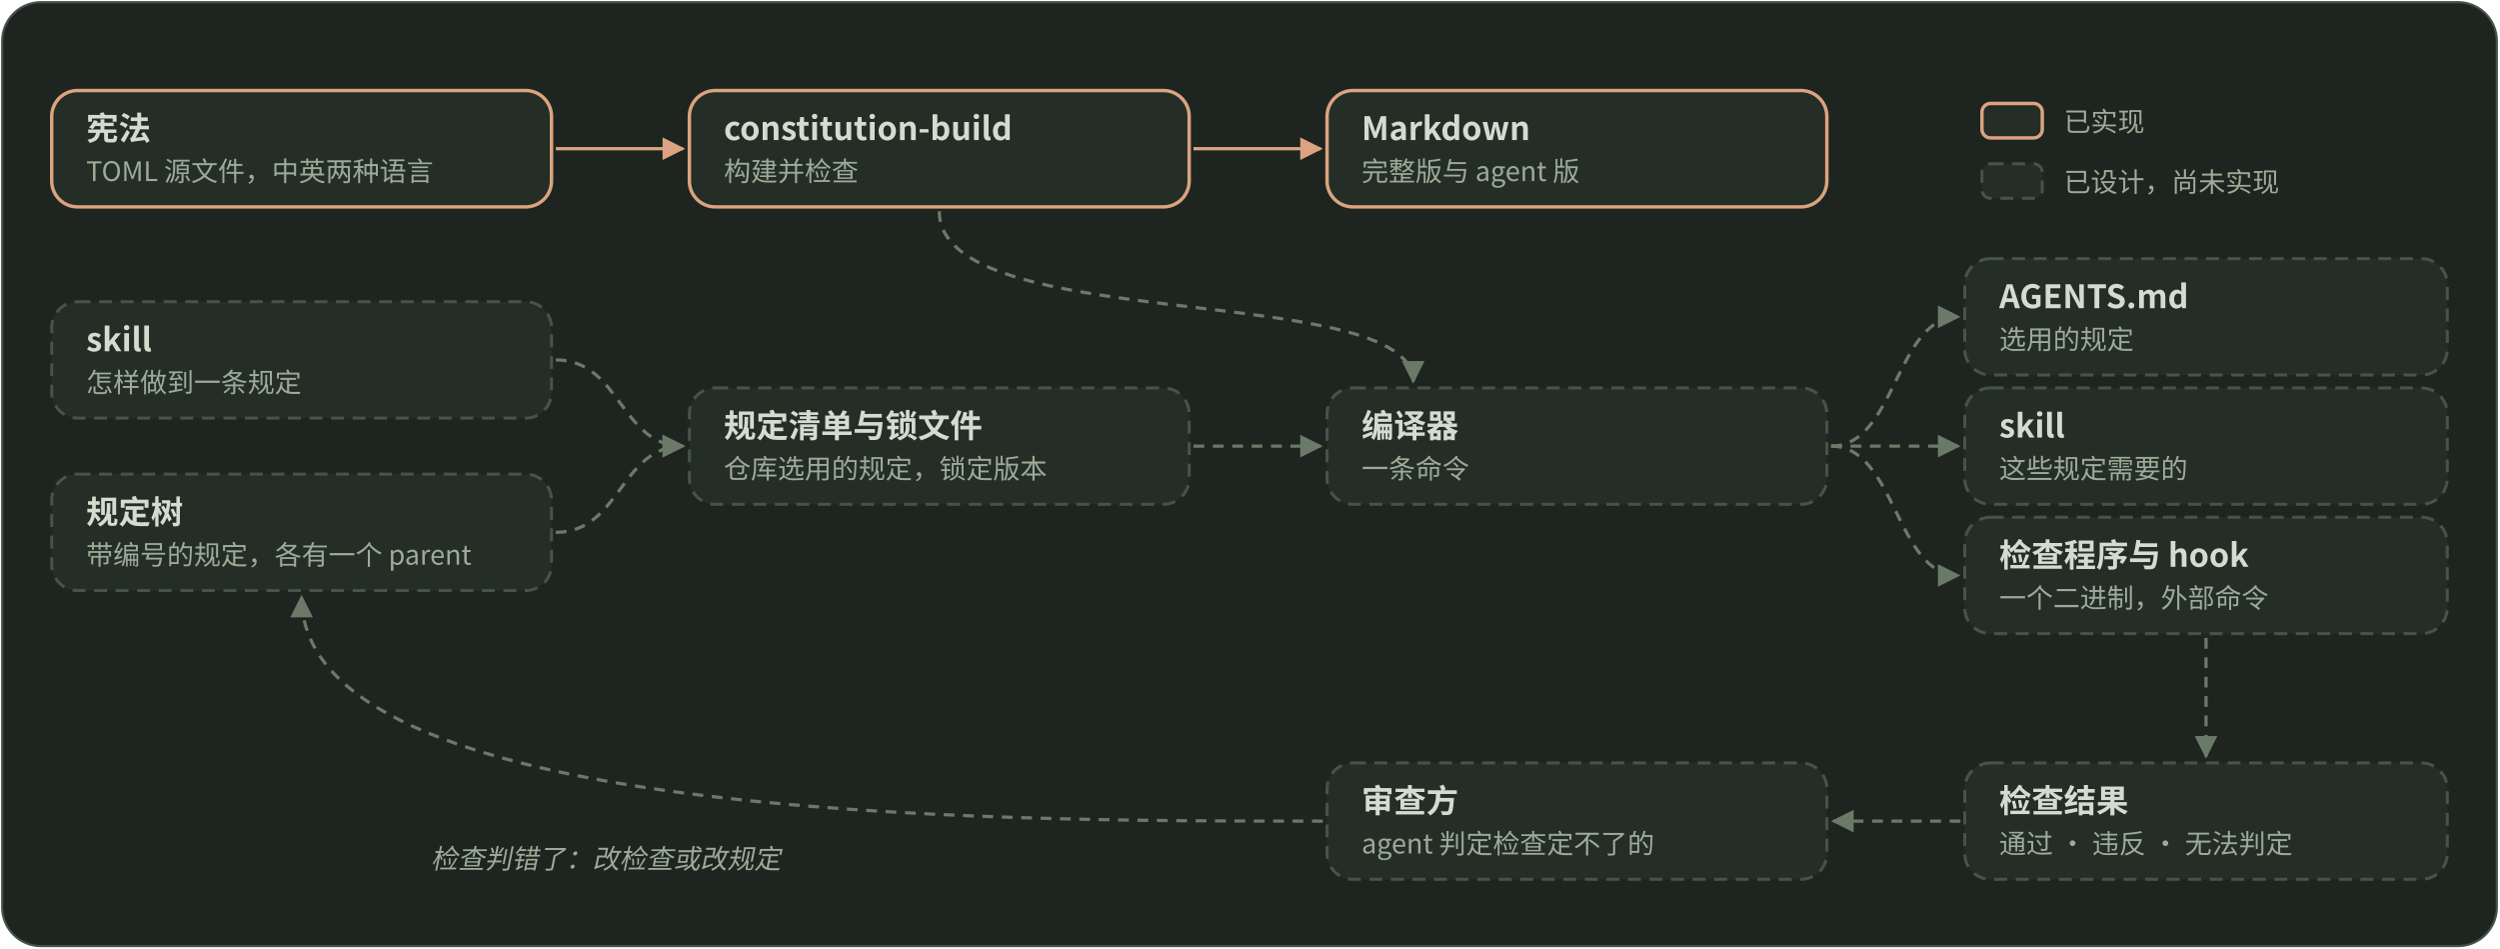
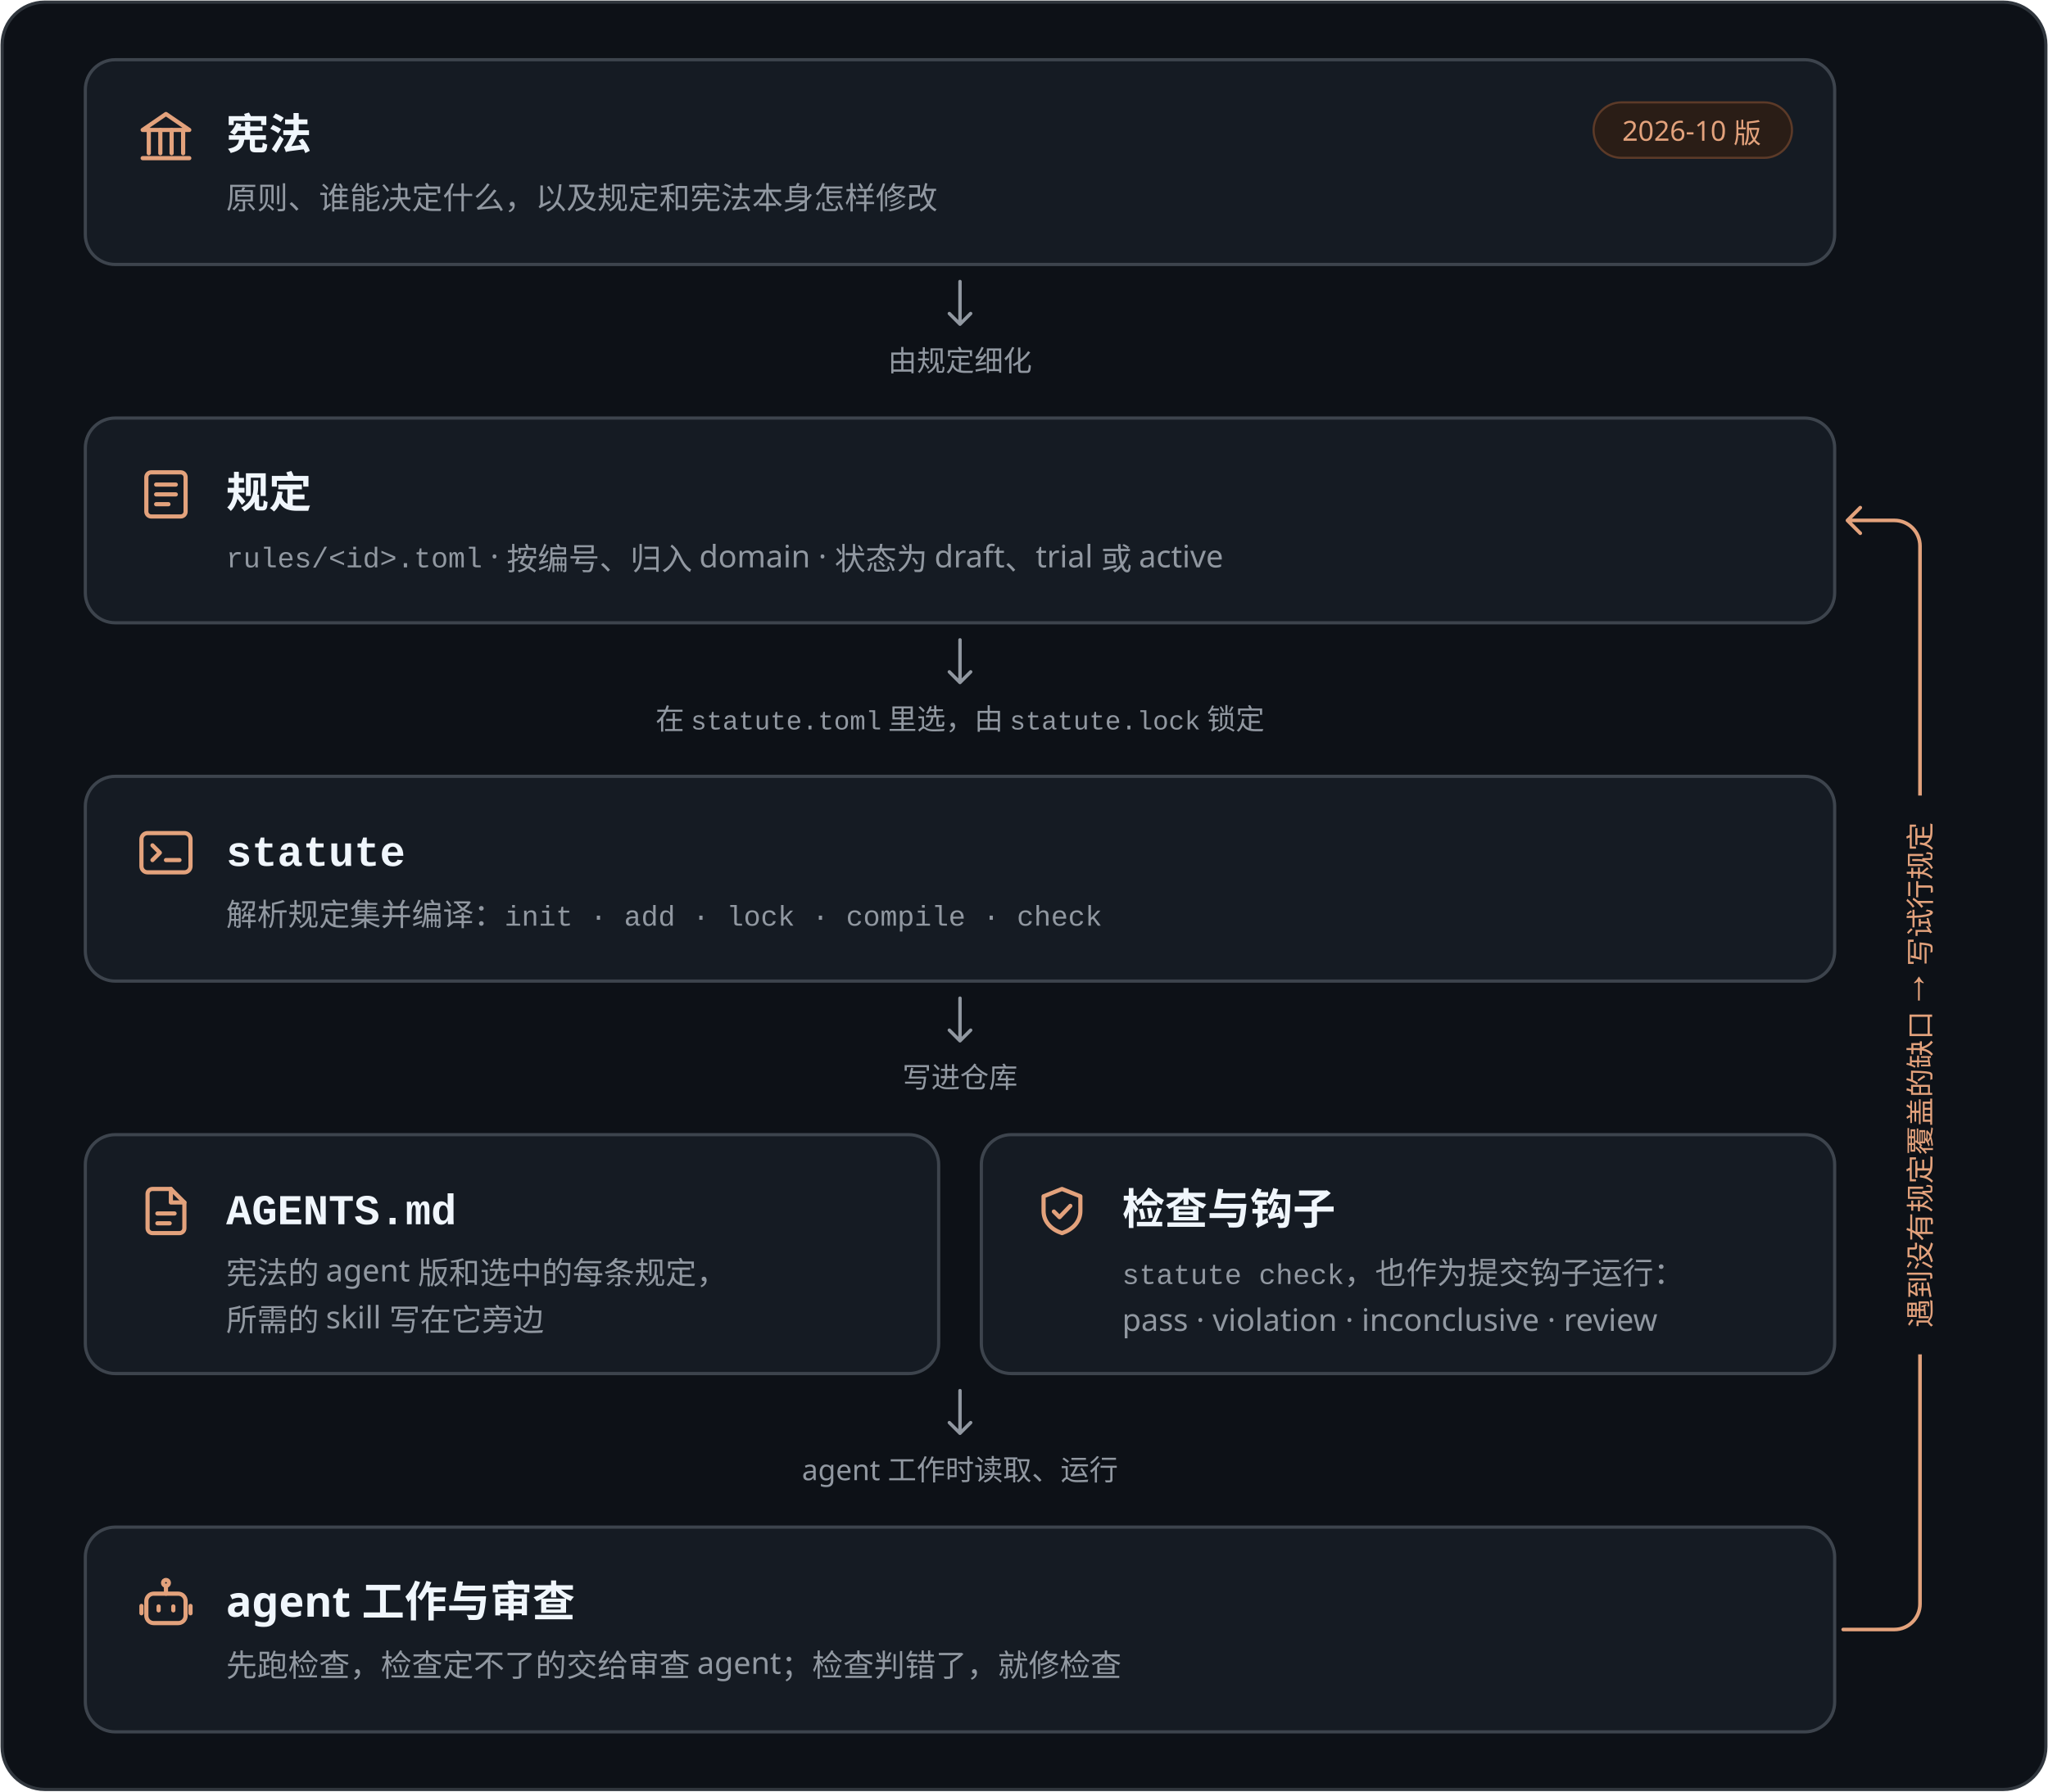
- <svg xmlns="http://www.w3.org/2000/svg" viewBox="0 0 1160 440" width="1160" height="440" role="img" aria-label="Agent 宪法的各部分怎样连起来：宪法目前已能构建成 Markdown；规定树、skill、每个仓库的规定清单、编译器、检查与审查回路已设计，尚未实现。">
-   <defs>
-     <marker id="a" viewBox="0 0 10 10" refX="9" refY="5" markerWidth="7" markerHeight="7" orient="auto-start-reverse">
-       <path d="M0 0 L10 5 L0 10 z" fill="#6b7a68" />
-     </marker>
-     <marker id="b" viewBox="0 0 10 10" refX="9" refY="5" markerWidth="7" markerHeight="7" orient="auto-start-reverse">
-       <path d="M0 0 L10 5 L0 10 z" fill="#dba37f" />
-     </marker>
-   </defs>
-   <g font-family="-apple-system, BlinkMacSystemFont, &quot;Segoe UI&quot;, &quot;PingFang SC&quot;, &quot;Hiragino Sans GB&quot;, &quot;Microsoft YaHei&quot;, &quot;Noto Sans CJK SC&quot;, Helvetica, Arial, sans-serif">
-     <rect x="1" y="1" width="1158" height="438" rx="18" fill="#1e2520" stroke="#45544a" />
-     <rect x="920" y="48" width="28" height="16" rx="4" fill="#252d27" stroke="#dba37f" stroke-width="1.6" />
-     <text x="958" y="61" font-size="12.5" fill="#9cab98">已实现</text>
-     <rect x="920" y="76" width="28" height="16" rx="4" fill="#252d27" stroke="#45544a" stroke-width="1.4" stroke-dasharray="6 4" />
-     <text x="958" y="89" font-size="12.5" fill="#9cab98">已设计，尚未实现</text>
-     <path d="M258 69.0 C288.0 69.0 288.0 69.0 317 69.0" fill="none" stroke="#dba37f" stroke-width="1.5" marker-end="url(#b)" />
-     <path d="M554 69.0 C584.0 69.0 584.0 69.0 613 69.0" fill="none" stroke="#dba37f" stroke-width="1.5" marker-end="url(#b)" />
-     <path d="M436.0 98 C436.0 156 656 130 656 177" fill="none" stroke="#6b7a68" stroke-width="1.5" stroke-dasharray="5 4" marker-end="url(#a)" />
-     <path d="M258 167.0 C288.0 167.0 288.0 207.0 317 207.0" fill="none" stroke="#6b7a68" stroke-width="1.5" stroke-dasharray="5 4" marker-end="url(#a)" />
-     <path d="M258 247.0 C288.0 247.0 288.0 207.0 317 207.0" fill="none" stroke="#6b7a68" stroke-width="1.5" stroke-dasharray="5 4" marker-end="url(#a)" />
-     <path d="M554 207.0 C584.0 207.0 584.0 207.0 613 207.0" fill="none" stroke="#6b7a68" stroke-width="1.5" stroke-dasharray="5 4" marker-end="url(#a)" />
-     <path d="M850 207.0 C880.0 207.0 880.0 147.0 909 147.0" fill="none" stroke="#6b7a68" stroke-width="1.5" stroke-dasharray="5 4" marker-end="url(#a)" />
-     <path d="M850 207.0 C880.0 207.0 880.0 207.0 909 207.0" fill="none" stroke="#6b7a68" stroke-width="1.5" stroke-dasharray="5 4" marker-end="url(#a)" />
-     <path d="M850 207.0 C880.0 207.0 880.0 267.0 909 267.0" fill="none" stroke="#6b7a68" stroke-width="1.5" stroke-dasharray="5 4" marker-end="url(#a)" />
-     <path d="M1024.0 296 L1024.0 351" fill="none" stroke="#6b7a68" stroke-width="1.5" stroke-dasharray="5 4" marker-end="url(#a)" />
-     <path d="M910 381.0 L851 381.0" fill="none" stroke="#6b7a68" stroke-width="1.5" stroke-dasharray="5 4" marker-end="url(#a)" />
-     <path d="M614 381.0 C456 381.0 140.0 381.0 140.0 277" fill="none" stroke="#6b7a68" stroke-width="1.5" stroke-dasharray="5 4" marker-end="url(#a)" />
-     <text x="200.0" y="403.0" font-size="12.5" font-style="italic" fill="#9cab98">检查判错了：改检查或改规定</text>
-     <rect x="24" y="42" width="232" height="54" rx="12" fill="#252d27" stroke="#dba37f" stroke-width="1.6" />
-     <text x="40" y="65" font-size="15" font-weight="600" fill="#d3dccf">宪法</text>
-     <text x="40" y="84" font-size="12.5" fill="#9cab98">TOML 源文件，中英两种语言</text>
-     <rect x="320" y="42" width="232" height="54" rx="12" fill="#252d27" stroke="#dba37f" stroke-width="1.6" />
-     <text x="336" y="65" font-size="15" font-weight="600" fill="#d3dccf">constitution-build</text>
-     <text x="336" y="84" font-size="12.5" fill="#9cab98">构建并检查</text>
-     <rect x="616" y="42" width="232" height="54" rx="12" fill="#252d27" stroke="#dba37f" stroke-width="1.6" />
-     <text x="632" y="65" font-size="15" font-weight="600" fill="#d3dccf">Markdown</text>
-     <text x="632" y="84" font-size="12.5" fill="#9cab98">完整版与 agent 版</text>
-     <rect x="24" y="140" width="232" height="54" rx="12" fill="#252d27" stroke="#45544a" stroke-width="1.4" stroke-dasharray="6 4" />
-     <text x="40" y="163" font-size="15" font-weight="600" fill="#d3dccf">skill</text>
-     <text x="40" y="182" font-size="12.5" fill="#9cab98">怎样做到一条规定</text>
-     <rect x="24" y="220" width="232" height="54" rx="12" fill="#252d27" stroke="#45544a" stroke-width="1.4" stroke-dasharray="6 4" />
-     <text x="40" y="243" font-size="15" font-weight="600" fill="#d3dccf">规定树</text>
-     <text x="40" y="262" font-size="12.5" fill="#9cab98">带编号的规定，各有一个 parent</text>
-     <rect x="320" y="180" width="232" height="54" rx="12" fill="#252d27" stroke="#45544a" stroke-width="1.4" stroke-dasharray="6 4" />
-     <text x="336" y="203" font-size="15" font-weight="600" fill="#d3dccf">规定清单与锁文件</text>
-     <text x="336" y="222" font-size="12.5" fill="#9cab98">仓库选用的规定，锁定版本</text>
-     <rect x="616" y="180" width="232" height="54" rx="12" fill="#252d27" stroke="#45544a" stroke-width="1.4" stroke-dasharray="6 4" />
-     <text x="632" y="203" font-size="15" font-weight="600" fill="#d3dccf">编译器</text>
-     <text x="632" y="222" font-size="12.5" fill="#9cab98">一条命令</text>
-     <rect x="912" y="120" width="224" height="54" rx="12" fill="#252d27" stroke="#45544a" stroke-width="1.4" stroke-dasharray="6 4" />
-     <text x="928" y="143" font-size="15" font-weight="600" fill="#d3dccf">AGENTS.md</text>
-     <text x="928" y="162" font-size="12.5" fill="#9cab98">选用的规定</text>
-     <rect x="912" y="180" width="224" height="54" rx="12" fill="#252d27" stroke="#45544a" stroke-width="1.4" stroke-dasharray="6 4" />
-     <text x="928" y="203" font-size="15" font-weight="600" fill="#d3dccf">skill</text>
-     <text x="928" y="222" font-size="12.5" fill="#9cab98">这些规定需要的</text>
-     <rect x="912" y="240" width="224" height="54" rx="12" fill="#252d27" stroke="#45544a" stroke-width="1.4" stroke-dasharray="6 4" />
-     <text x="928" y="263" font-size="15" font-weight="600" fill="#d3dccf">检查程序与 hook</text>
-     <text x="928" y="282" font-size="12.5" fill="#9cab98">一个二进制，外部命令</text>
-     <rect x="912" y="354" width="224" height="54" rx="12" fill="#252d27" stroke="#45544a" stroke-width="1.4" stroke-dasharray="6 4" />
-     <text x="928" y="377" font-size="15" font-weight="600" fill="#d3dccf">检查结果</text>
-     <text x="928" y="396" font-size="12.5" fill="#9cab98">通过 · 违反 · 无法判定</text>
-     <rect x="616" y="354" width="232" height="54" rx="12" fill="#252d27" stroke="#45544a" stroke-width="1.4" stroke-dasharray="6 4" />
-     <text x="632" y="377" font-size="15" font-weight="600" fill="#d3dccf">审查方</text>
-     <text x="632" y="396" font-size="12.5" fill="#9cab98">agent 判定检查定不了的</text>
+ <svg xmlns="http://www.w3.org/2000/svg" viewBox="0 0 960 840" width="960" height="840" role="img" aria-labelledby="t">
+   <g font-family="-apple-system, BlinkMacSystemFont, &quot;Segoe UI&quot;, &quot;Noto Sans&quot;, Helvetica, Arial, &quot;PingFang SC&quot;, &quot;Hiragino Sans GB&quot;, &quot;Microsoft YaHei&quot;, &quot;Noto Sans CJK SC&quot;, sans-serif">
+     <rect x="1" y="1" width="958" height="838" rx="20" fill="#0d1117" stroke="#30363d" stroke-width="1.5" />
+     <rect x="40" y="28" width="820" height="96" rx="14" fill="#151b23" stroke="#3d444d" stroke-width="1.5" />
+     <g transform="translate(64 50) scale(1.15)" fill="none" stroke="#e3a27c" stroke-width="1.7" stroke-linecap="round" stroke-linejoin="round">
+       <path d="M2.5 9.5 12 3l9.5 6.5z" />
+       <path d="M5 9.5V19M9.7 9.5V19M14.3 9.5V19M19 9.5V19M2.5 21h19" />
+     </g>
+     <text x="106" y="70" font-size="20" font-weight="600" fill="#f0f6fc">宪法</text>
+     <rect x="747" y="48" width="93" height="26" rx="13" fill="#2a1d16" stroke="#5c3a28" />
+     <text x="793" y="66" font-size="13" font-weight="500" text-anchor="middle" fill="#e3a27c">2026-10 版</text>
+     <text x="106" y="98" font-size="14.5" fill="#9198a1">原则、谁能决定什么，以及规定和宪法本身怎样修改</text>
+     <path d="M450 132v20M445 147l5 5 5-5" fill="none" stroke="#9198a1" stroke-width="1.6" stroke-linecap="round" stroke-linejoin="round" />
+     <text x="450" y="174" font-size="13.5" text-anchor="middle" fill="#9198a1">由规定细化</text>
+     <rect x="40" y="196" width="820" height="96" rx="14" fill="#151b23" stroke="#3d444d" stroke-width="1.5" />
+     <g transform="translate(64 218) scale(1.15)" fill="none" stroke="#e3a27c" stroke-width="1.7" stroke-linecap="round" stroke-linejoin="round">
+       <rect x="4" y="3" width="16" height="18" rx="2" />
+       <path d="M8 8h8M8 12h8M8 16h5" />
+     </g>
+     <text x="106" y="238" font-size="20" font-weight="600" fill="#f0f6fc">规定</text>
+     <text x="106" y="266" font-size="14.5" fill="#9198a1">
+       <tspan font-family="ui-monospace, SFMono-Regular, &quot;SF Mono&quot;, Menlo, Consolas, &quot;Liberation Mono&quot;, monospace" font-size="0.92em">rules/&lt;id&gt;.toml</tspan> · 按编号、归入 domain · 状态为 draft、trial 或 active</text>
+     <path d="M450 300v20M445 315l5 5 5-5" fill="none" stroke="#9198a1" stroke-width="1.6" stroke-linecap="round" stroke-linejoin="round" />
+     <text x="450" y="342" font-size="13.5" text-anchor="middle" fill="#9198a1">在 <tspan font-family="ui-monospace, SFMono-Regular, &quot;SF Mono&quot;, Menlo, Consolas, &quot;Liberation Mono&quot;, monospace" font-size="0.92em">statute.toml</tspan> 里选，由 <tspan font-family="ui-monospace, SFMono-Regular, &quot;SF Mono&quot;, Menlo, Consolas, &quot;Liberation Mono&quot;, monospace" font-size="0.92em">statute.lock</tspan> 锁定</text>
+     <rect x="40" y="364" width="820" height="96" rx="14" fill="#151b23" stroke="#3d444d" stroke-width="1.5" />
+     <g transform="translate(64 386) scale(1.15)" fill="none" stroke="#e3a27c" stroke-width="1.7" stroke-linecap="round" stroke-linejoin="round">
+       <rect x="2" y="4" width="20" height="16" rx="2.5" />
+       <path d="m6.5 9 3 3-3 3M12 15h5.5" />
+     </g>
+     <text x="106" y="406" font-size="20" font-weight="600" fill="#f0f6fc">
+       <tspan font-family="ui-monospace, SFMono-Regular, &quot;SF Mono&quot;, Menlo, Consolas, &quot;Liberation Mono&quot;, monospace">statute</tspan>
+     </text>
+     <text x="106" y="434" font-size="14.5" fill="#9198a1">解析规定集并编译：<tspan font-family="ui-monospace, SFMono-Regular, &quot;SF Mono&quot;, Menlo, Consolas, &quot;Liberation Mono&quot;, monospace" font-size="0.92em">init · add · lock · compile · check</tspan>
+     </text>
+     <path d="M450 468v20M445 483l5 5 5-5" fill="none" stroke="#9198a1" stroke-width="1.6" stroke-linecap="round" stroke-linejoin="round" />
+     <text x="450" y="510" font-size="13.5" text-anchor="middle" fill="#9198a1">写进仓库</text>
+     <rect x="40" y="532" width="400" height="112" rx="14" fill="#151b23" stroke="#3d444d" stroke-width="1.5" />
+     <g transform="translate(64 554) scale(1.15)" fill="none" stroke="#e3a27c" stroke-width="1.7" stroke-linecap="round" stroke-linejoin="round">
+       <path d="M14 3H6.5A2 2 0 0 0 4.5 5v14a2 2 0 0 0 2 2h11a2 2 0 0 0 2-2V8.5z" />
+       <path d="M14 3v5.5h5.5M8.5 13h7M8.5 17h5" />
+     </g>
+     <text x="106" y="574" font-size="20" font-weight="600" fill="#f0f6fc">
+       <tspan font-family="ui-monospace, SFMono-Regular, &quot;SF Mono&quot;, Menlo, Consolas, &quot;Liberation Mono&quot;, monospace">AGENTS.md</tspan>
+     </text>
+     <text x="106" y="602" font-size="14.5" fill="#9198a1">宪法的 agent 版和选中的每条规定，</text>
+     <text x="106" y="624" font-size="14.5" fill="#9198a1">所需的 skill 写在它旁边</text>
+     <rect x="460" y="532" width="400" height="112" rx="14" fill="#151b23" stroke="#3d444d" stroke-width="1.5" />
+     <g transform="translate(484 554) scale(1.15)" fill="none" stroke="#e3a27c" stroke-width="1.7" stroke-linecap="round" stroke-linejoin="round">
+       <path d="M12 3 19.5 6v6c0 4.4-3.2 7.6-7.5 9-4.3-1.4-7.5-4.6-7.5-9V6z" />
+       <path d="m8.7 12.2 2.3 2.3 4.4-4.6" />
+     </g>
+     <text x="526" y="574" font-size="20" font-weight="600" fill="#f0f6fc">检查与钩子</text>
+     <text x="526" y="602" font-size="14.5" fill="#9198a1">
+       <tspan font-family="ui-monospace, SFMono-Regular, &quot;SF Mono&quot;, Menlo, Consolas, &quot;Liberation Mono&quot;, monospace" font-size="0.92em">statute check</tspan>，也作为提交钩子运行：</text>
+     <text x="526" y="624" font-size="14.5" fill="#9198a1">pass · violation · inconclusive · review</text>
+     <path d="M450 652v20M445 667l5 5 5-5" fill="none" stroke="#9198a1" stroke-width="1.6" stroke-linecap="round" stroke-linejoin="round" />
+     <text x="450" y="694" font-size="13.5" text-anchor="middle" fill="#9198a1">agent 工作时读取、运行</text>
+     <rect x="40" y="716" width="820" height="96" rx="14" fill="#151b23" stroke="#3d444d" stroke-width="1.5" />
+     <g transform="translate(64 738) scale(1.15)" fill="none" stroke="#e3a27c" stroke-width="1.7" stroke-linecap="round" stroke-linejoin="round">
+       <rect x="4" y="8" width="16" height="12" rx="3" />
+       <path d="M12 8V4.8" />
+       <circle cx="12" cy="3.6" r="1.2" />
+       <path d="M9 13.2v1.6M15 13.2v1.6M2 13v3M22 13v3" />
+     </g>
+     <text x="106" y="758" font-size="20" font-weight="600" fill="#f0f6fc">agent 工作与审查</text>
+     <text x="106" y="786" font-size="14.5" fill="#9198a1">先跑检查，检查定不了的交给审查 agent；检查判错了，就修检查</text>
+     <path d="M864 764H888a12 12 0 0 0 12-12V256a12 12 0 0 0-12-12H866M872 238l-6 6 6 6" fill="none" stroke="#e3a27c" stroke-width="1.7" stroke-linecap="round" stroke-linejoin="round" />
+     <rect x="887" y="373" width="26" height="262" fill="#0d1117" />
+     <text transform="translate(905 504) rotate(-90)" font-size="13.5" text-anchor="middle" fill="#e3a27c">遇到没有规定覆盖的缺口 → 写试行规定</text>
  </g>
</svg>
